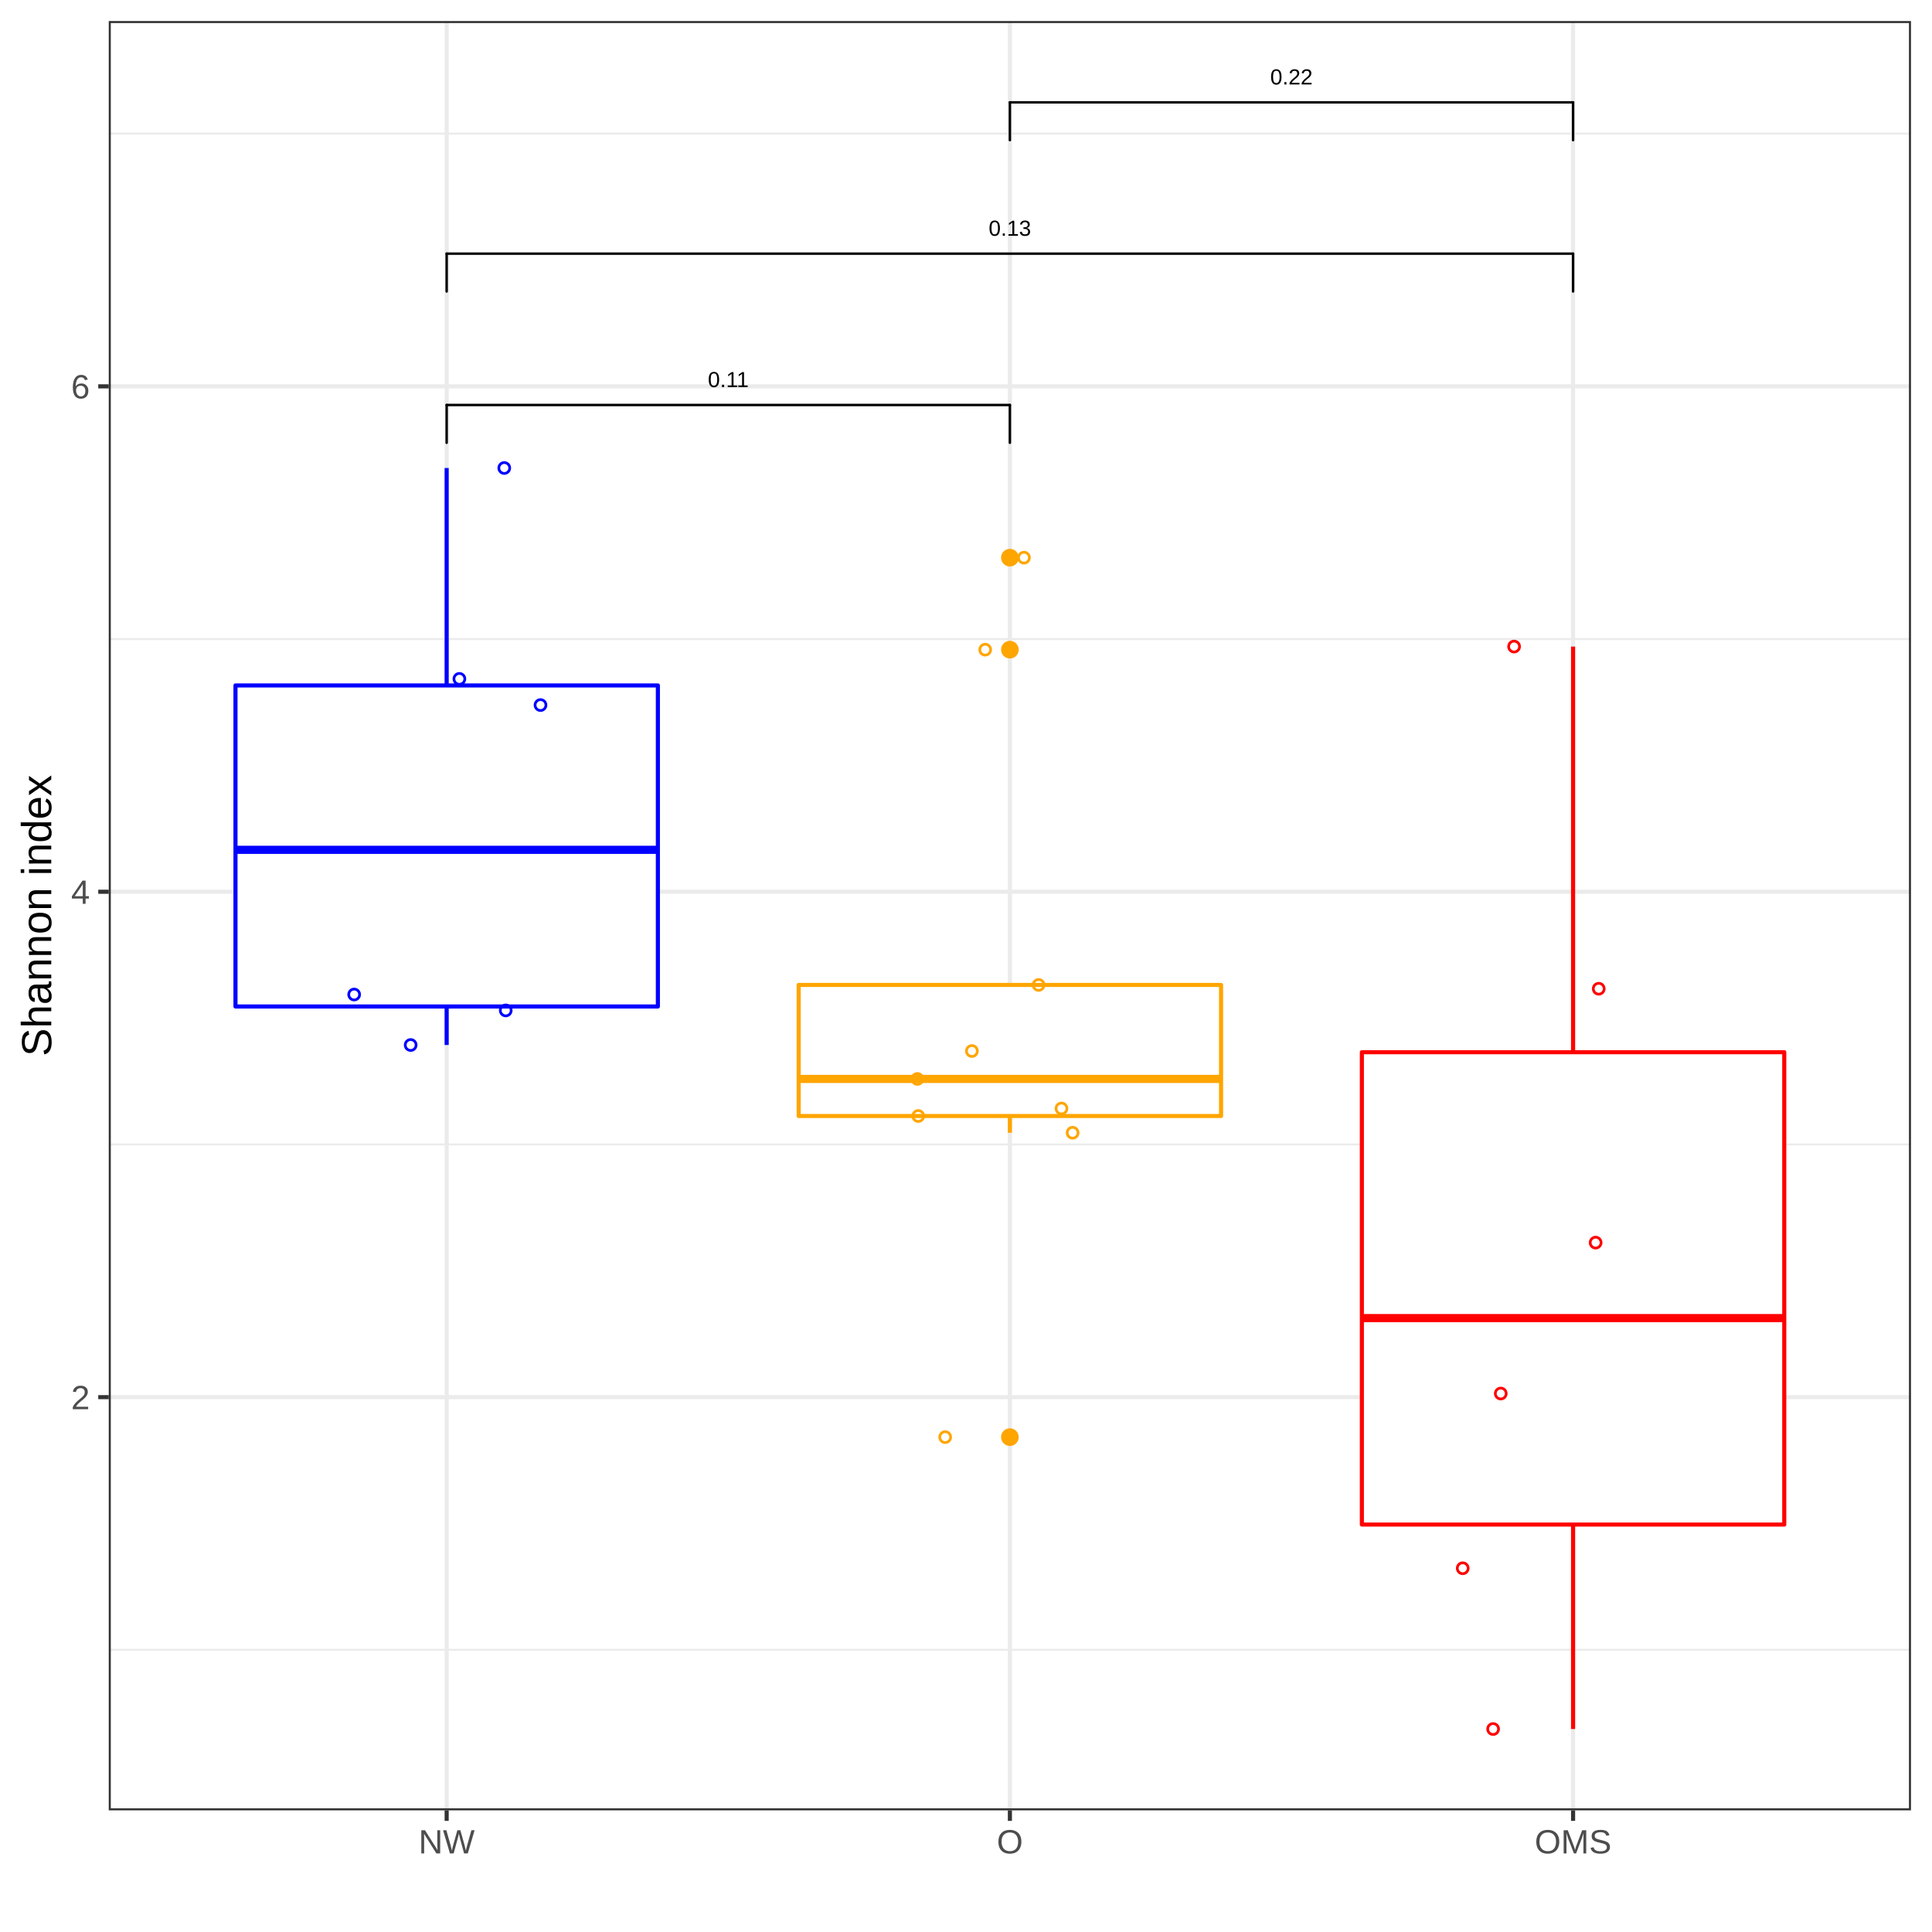
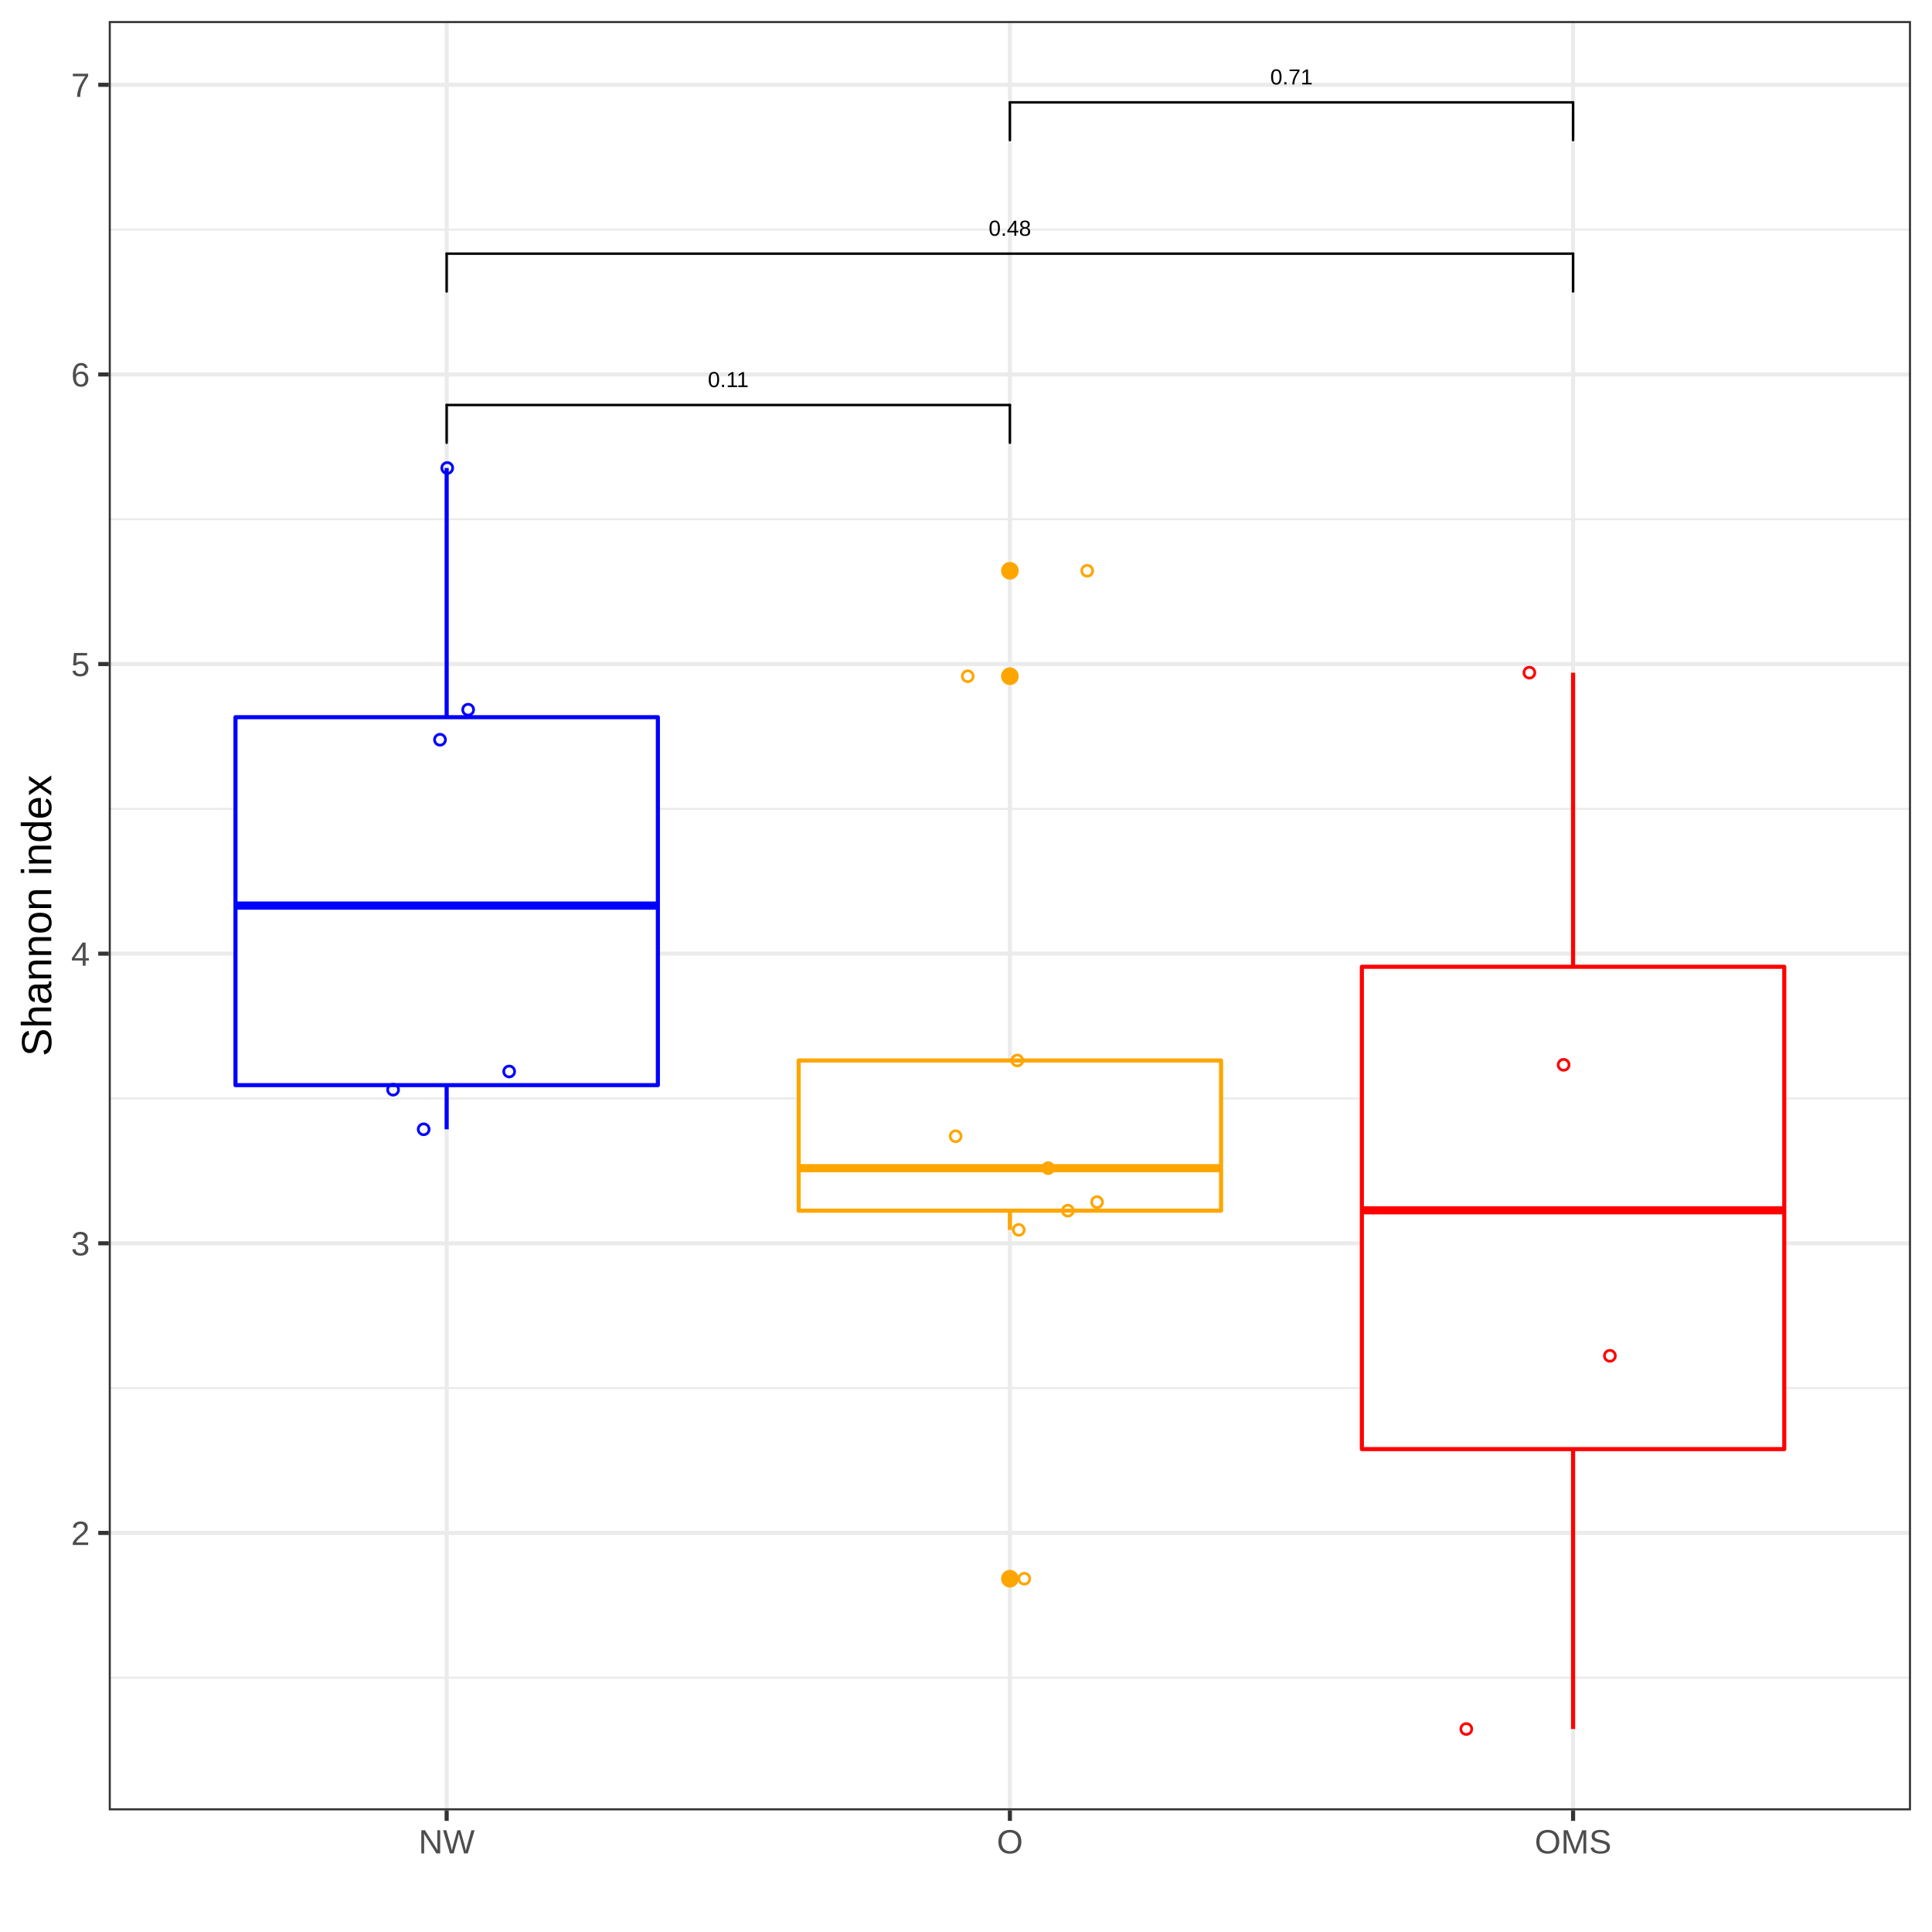
<svg xmlns="http://www.w3.org/2000/svg" class="svglite" width="504.00pt" height="504.00pt" viewBox="0 0 504.00 504.00">
  <defs>
    <style type="text/css">
    .svglite line, .svglite polyline, .svglite polygon, .svglite path, .svglite rect, .svglite circle {
      fill: none;
      stroke: #000000;
      stroke-linecap: round;
      stroke-linejoin: round;
      stroke-miterlimit: 10.00;
    }
  </style>
  </defs>
  <rect width="100%" height="100%" style="stroke: none; fill: #FFFFFF;" />
  <defs>
    <clipPath id="cpMC4wMHw1MDQuMDB8MC4wMHw1MDQuMDA=">
      <rect x="0.00" y="0.00" width="504.00" height="504.00" />
    </clipPath>
  </defs>
  <g clip-path="url(#cpMC4wMHw1MDQuMDB8MC4wMHw1MDQuMDA=)">
    <rect x="0.00" y="0.00" width="504.00" height="504.00" style="stroke-width: 1.07; stroke: #FFFFFF; fill: #FFFFFF;" />
  </g>
  <defs>
    <clipPath id="cpMjguMzd8NDk4LjUyfDUuNDh8NDcyLjI3">
      <rect x="28.37" y="5.48" width="470.15" height="466.79" />
    </clipPath>
  </defs>
  <g clip-path="url(#cpMjguMzd8NDk4LjUyfDUuNDh8NDcyLjI3)">
    <rect x="28.37" y="5.48" width="470.15" height="466.79" style="stroke-width: 1.07; stroke: none; fill: #FFFFFF;" />
-     <polyline points="28.37,430.39 498.52,430.39 " style="stroke-width: 0.53; stroke: #EBEBEB; stroke-linecap: butt;" />
-     <polyline points="28.37,298.55 498.52,298.55 " style="stroke-width: 0.53; stroke: #EBEBEB; stroke-linecap: butt;" />
-     <polyline points="28.37,166.71 498.52,166.71 " style="stroke-width: 0.53; stroke: #EBEBEB; stroke-linecap: butt;" />
-     <polyline points="28.37,34.87 498.52,34.87 " style="stroke-width: 0.53; stroke: #EBEBEB; stroke-linecap: butt;" />
-     <polyline points="28.37,364.47 498.52,364.47 " style="stroke-width: 1.07; stroke: #EBEBEB; stroke-linecap: butt;" />
-     <polyline points="28.37,232.63 498.52,232.63 " style="stroke-width: 1.07; stroke: #EBEBEB; stroke-linecap: butt;" />
-     <polyline points="28.37,100.79 498.52,100.79 " style="stroke-width: 1.07; stroke: #EBEBEB; stroke-linecap: butt;" />
+     <polyline points="28.37,437.67 498.52,437.67 " style="stroke-width: 0.53; stroke: #EBEBEB; stroke-linecap: butt;" />
+     <polyline points="28.37,362.11 498.52,362.11 " style="stroke-width: 0.53; stroke: #EBEBEB; stroke-linecap: butt;" />
+     <polyline points="28.37,286.56 498.52,286.56 " style="stroke-width: 0.53; stroke: #EBEBEB; stroke-linecap: butt;" />
+     <polyline points="28.37,211.01 498.52,211.01 " style="stroke-width: 0.53; stroke: #EBEBEB; stroke-linecap: butt;" />
+     <polyline points="28.37,135.45 498.52,135.45 " style="stroke-width: 0.53; stroke: #EBEBEB; stroke-linecap: butt;" />
+     <polyline points="28.37,59.90 498.52,59.90 " style="stroke-width: 0.53; stroke: #EBEBEB; stroke-linecap: butt;" />
+     <polyline points="28.37,399.89 498.52,399.89 " style="stroke-width: 1.07; stroke: #EBEBEB; stroke-linecap: butt;" />
+     <polyline points="28.37,324.34 498.52,324.34 " style="stroke-width: 1.07; stroke: #EBEBEB; stroke-linecap: butt;" />
+     <polyline points="28.37,248.78 498.52,248.78 " style="stroke-width: 1.07; stroke: #EBEBEB; stroke-linecap: butt;" />
+     <polyline points="28.37,173.23 498.52,173.23 " style="stroke-width: 1.07; stroke: #EBEBEB; stroke-linecap: butt;" />
+     <polyline points="28.37,97.68 498.52,97.68 " style="stroke-width: 1.07; stroke: #EBEBEB; stroke-linecap: butt;" />
+     <polyline points="28.37,22.12 498.52,22.12 " style="stroke-width: 1.07; stroke: #EBEBEB; stroke-linecap: butt;" />
    <polyline points="116.52,472.27 116.52,5.48 " style="stroke-width: 1.07; stroke: #EBEBEB; stroke-linecap: butt;" />
    <polyline points="263.45,472.27 263.45,5.48 " style="stroke-width: 1.07; stroke: #EBEBEB; stroke-linecap: butt;" />
    <polyline points="410.37,472.27 410.37,5.48 " style="stroke-width: 1.07; stroke: #EBEBEB; stroke-linecap: butt;" />
-     <line x1="116.52" y1="178.81" x2="116.52" y2="122.09" style="stroke-width: 1.07; stroke: #0000FF; stroke-linecap: butt;" />
-     <line x1="116.52" y1="262.56" x2="116.52" y2="272.61" style="stroke-width: 1.07; stroke: #0000FF; stroke-linecap: butt;" />
-     <polygon points="61.43,178.81 61.43,262.56 171.62,262.56 171.62,178.81 61.43,178.81 " style="stroke-width: 1.07; stroke: #0000FF; fill: #FFFFFF;" />
-     <line x1="61.43" y1="221.69" x2="171.62" y2="221.69" style="stroke-width: 2.13; stroke: #0000FF; stroke-linecap: butt;" />
-     <circle cx="263.45" cy="374.90" r="1.95" style="stroke-width: 0.71; stroke: #FFA500; fill: #FFA500;" />
-     <circle cx="263.45" cy="169.48" r="1.95" style="stroke-width: 0.71; stroke: #FFA500; fill: #FFA500;" />
-     <circle cx="263.45" cy="145.48" r="1.95" style="stroke-width: 0.71; stroke: #FFA500; fill: #FFA500;" />
-     <line x1="263.45" y1="256.94" x2="263.45" y2="256.94" style="stroke-width: 1.07; stroke: #FFA500; stroke-linecap: butt;" />
-     <line x1="263.45" y1="291.13" x2="263.45" y2="295.50" style="stroke-width: 1.07; stroke: #FFA500; stroke-linecap: butt;" />
-     <polygon points="208.35,256.94 208.35,291.13 318.54,291.13 318.54,256.94 208.35,256.94 " style="stroke-width: 1.07; stroke: #FFA500; fill: #FFFFFF;" />
-     <line x1="208.35" y1="281.46" x2="318.54" y2="281.46" style="stroke-width: 2.13; stroke: #FFA500; stroke-linecap: butt;" />
-     <line x1="410.37" y1="274.49" x2="410.37" y2="168.67" style="stroke-width: 1.07; stroke: #FF0000; stroke-linecap: butt;" />
-     <line x1="410.37" y1="397.71" x2="410.37" y2="451.05" style="stroke-width: 1.07; stroke: #FF0000; stroke-linecap: butt;" />
-     <polygon points="355.27,274.49 355.27,397.71 465.46,397.71 465.46,274.49 355.27,274.49 " style="stroke-width: 1.07; stroke: #FF0000; fill: #FFFFFF;" />
-     <line x1="355.27" y1="343.85" x2="465.46" y2="343.85" style="stroke-width: 2.13; stroke: #FF0000; stroke-linecap: butt;" />
-     <circle cx="131.55" cy="122.09" r="1.42" style="stroke-width: 0.71; stroke: #0000FF;" />
-     <circle cx="107.13" cy="272.61" r="1.42" style="stroke-width: 0.71; stroke: #0000FF;" />
-     <circle cx="119.84" cy="177.10" r="1.42" style="stroke-width: 0.71; stroke: #0000FF;" />
-     <circle cx="131.93" cy="263.59" r="1.42" style="stroke-width: 0.71; stroke: #0000FF;" />
-     <circle cx="92.39" cy="259.44" r="1.42" style="stroke-width: 0.71; stroke: #0000FF;" />
-     <circle cx="141.00" cy="183.93" r="1.42" style="stroke-width: 0.71; stroke: #0000FF;" />
-     <circle cx="239.32" cy="281.46" r="1.42" style="stroke-width: 0.71; stroke: #FFA500;" />
-     <circle cx="246.57" cy="374.90" r="1.42" style="stroke-width: 0.71; stroke: #FFA500;" />
-     <circle cx="257.01" cy="169.48" r="1.42" style="stroke-width: 0.71; stroke: #FFA500;" />
-     <circle cx="267.12" cy="145.48" r="1.42" style="stroke-width: 0.71; stroke: #FFA500;" />
-     <circle cx="276.91" cy="289.17" r="1.42" style="stroke-width: 0.71; stroke: #FFA500;" />
-     <circle cx="239.54" cy="291.13" r="1.42" style="stroke-width: 0.71; stroke: #FFA500;" />
-     <circle cx="270.94" cy="256.94" r="1.42" style="stroke-width: 0.71; stroke: #FFA500;" />
-     <circle cx="253.54" cy="274.18" r="1.42" style="stroke-width: 0.71; stroke: #FFA500;" />
-     <circle cx="279.81" cy="295.50" r="1.42" style="stroke-width: 0.71; stroke: #FFA500;" />
-     <circle cx="389.51" cy="451.05" r="1.42" style="stroke-width: 0.71; stroke: #FF0000;" />
-     <circle cx="416.25" cy="324.16" r="1.42" style="stroke-width: 0.71; stroke: #FF0000;" />
-     <circle cx="381.58" cy="409.11" r="1.42" style="stroke-width: 0.71; stroke: #FF0000;" />
-     <circle cx="394.98" cy="168.67" r="1.42" style="stroke-width: 0.71; stroke: #FF0000;" />
-     <circle cx="417.06" cy="257.93" r="1.42" style="stroke-width: 0.71; stroke: #FF0000;" />
-     <circle cx="391.50" cy="363.53" r="1.42" style="stroke-width: 0.71; stroke: #FF0000;" />
+     <line x1="116.52" y1="187.09" x2="116.52" y2="122.09" style="stroke-width: 1.07; stroke: #0000FF; stroke-linecap: butt;" />
+     <line x1="116.52" y1="283.08" x2="116.52" y2="294.60" style="stroke-width: 1.07; stroke: #0000FF; stroke-linecap: butt;" />
+     <polygon points="61.43,187.09 61.43,283.08 171.62,283.08 171.62,187.09 61.43,187.09 " style="stroke-width: 1.07; stroke: #0000FF; fill: #FFFFFF;" />
+     <line x1="61.43" y1="236.24" x2="171.62" y2="236.24" style="stroke-width: 2.13; stroke: #0000FF; stroke-linecap: butt;" />
+     <circle cx="263.45" cy="411.84" r="1.95" style="stroke-width: 0.71; stroke: #FFA500; fill: #FFA500;" />
+     <circle cx="263.45" cy="176.41" r="1.95" style="stroke-width: 0.71; stroke: #FFA500; fill: #FFA500;" />
+     <circle cx="263.45" cy="148.90" r="1.95" style="stroke-width: 0.71; stroke: #FFA500; fill: #FFA500;" />
+     <line x1="263.45" y1="276.65" x2="263.45" y2="276.65" style="stroke-width: 1.07; stroke: #FFA500; stroke-linecap: butt;" />
+     <line x1="263.45" y1="315.83" x2="263.45" y2="320.84" style="stroke-width: 1.07; stroke: #FFA500; stroke-linecap: butt;" />
+     <polygon points="208.35,276.65 208.35,315.83 318.54,315.83 318.54,276.65 208.35,276.65 " style="stroke-width: 1.07; stroke: #FFA500; fill: #FFFFFF;" />
+     <line x1="208.35" y1="304.74" x2="318.54" y2="304.74" style="stroke-width: 2.13; stroke: #FFA500; stroke-linecap: butt;" />
+     <line x1="410.37" y1="252.20" x2="410.37" y2="175.48" style="stroke-width: 1.07; stroke: #FF0000; stroke-linecap: butt;" />
+     <line x1="410.37" y1="378.03" x2="410.37" y2="451.05" style="stroke-width: 1.07; stroke: #FF0000; stroke-linecap: butt;" />
+     <polygon points="355.27,252.20 355.27,378.03 465.46,378.03 465.46,252.20 355.27,252.20 " style="stroke-width: 1.07; stroke: #FF0000; fill: #FFFFFF;" />
+     <line x1="355.27" y1="315.73" x2="465.46" y2="315.73" style="stroke-width: 2.13; stroke: #FF0000; stroke-linecap: butt;" />
+     <circle cx="116.67" cy="122.09" r="1.42" style="stroke-width: 0.71; stroke: #0000FF;" />
+     <circle cx="110.52" cy="294.60" r="1.42" style="stroke-width: 0.71; stroke: #0000FF;" />
+     <circle cx="122.13" cy="185.14" r="1.42" style="stroke-width: 0.71; stroke: #0000FF;" />
+     <circle cx="102.55" cy="284.27" r="1.42" style="stroke-width: 0.71; stroke: #0000FF;" />
+     <circle cx="132.83" cy="279.52" r="1.42" style="stroke-width: 0.71; stroke: #0000FF;" />
+     <circle cx="114.78" cy="192.97" r="1.42" style="stroke-width: 0.71; stroke: #0000FF;" />
+     <circle cx="273.45" cy="304.74" r="1.42" style="stroke-width: 0.71; stroke: #FFA500;" />
+     <circle cx="267.21" cy="411.84" r="1.42" style="stroke-width: 0.71; stroke: #FFA500;" />
+     <circle cx="252.45" cy="176.41" r="1.42" style="stroke-width: 0.71; stroke: #FFA500;" />
+     <circle cx="283.62" cy="148.90" r="1.42" style="stroke-width: 0.71; stroke: #FFA500;" />
+     <circle cx="286.19" cy="313.59" r="1.42" style="stroke-width: 0.71; stroke: #FFA500;" />
+     <circle cx="278.58" cy="315.83" r="1.42" style="stroke-width: 0.71; stroke: #FFA500;" />
+     <circle cx="265.38" cy="276.65" r="1.42" style="stroke-width: 0.71; stroke: #FFA500;" />
+     <circle cx="249.29" cy="296.41" r="1.42" style="stroke-width: 0.71; stroke: #FFA500;" />
+     <circle cx="265.76" cy="320.84" r="1.42" style="stroke-width: 0.71; stroke: #FFA500;" />
+     <circle cx="419.97" cy="353.69" r="1.42" style="stroke-width: 0.71; stroke: #FF0000;" />
+     <circle cx="382.51" cy="451.05" r="1.42" style="stroke-width: 0.71; stroke: #FF0000;" />
+     <circle cx="398.97" cy="175.48" r="1.42" style="stroke-width: 0.71; stroke: #FF0000;" />
+     <circle cx="407.90" cy="277.78" r="1.42" style="stroke-width: 0.71; stroke: #FF0000;" />
    <text x="189.99" y="100.98" text-anchor="middle" style="font-size: 5.69px; font-family: Arial;" textLength="11.06px" lengthAdjust="spacingAndGlyphs">0.11</text>
    <line x1="116.52" y1="115.51" x2="116.52" y2="105.65" style="stroke-width: 0.64;" />
    <line x1="116.52" y1="105.65" x2="263.45" y2="105.65" style="stroke-width: 0.64;" />
    <line x1="263.45" y1="105.65" x2="263.45" y2="115.51" style="stroke-width: 0.64;" />
-     <text x="263.45" y="61.50" text-anchor="middle" style="font-size: 5.69px; font-family: Arial;" textLength="11.06px" lengthAdjust="spacingAndGlyphs">0.13</text>
+     <text x="263.45" y="61.50" text-anchor="middle" style="font-size: 5.69px; font-family: Arial;" textLength="11.06px" lengthAdjust="spacingAndGlyphs">0.48</text>
    <line x1="116.52" y1="76.04" x2="116.52" y2="66.17" style="stroke-width: 0.64;" />
    <line x1="116.52" y1="66.17" x2="410.37" y2="66.17" style="stroke-width: 0.64;" />
    <line x1="410.37" y1="66.17" x2="410.37" y2="76.04" style="stroke-width: 0.64;" />
-     <text x="336.91" y="22.03" text-anchor="middle" style="font-size: 5.69px; font-family: Arial;" textLength="11.06px" lengthAdjust="spacingAndGlyphs">0.22</text>
+     <text x="336.91" y="22.03" text-anchor="middle" style="font-size: 5.69px; font-family: Arial;" textLength="11.06px" lengthAdjust="spacingAndGlyphs">0.71</text>
    <line x1="263.45" y1="36.57" x2="263.45" y2="26.70" style="stroke-width: 0.64;" />
    <line x1="263.45" y1="26.70" x2="410.37" y2="26.70" style="stroke-width: 0.64;" />
    <line x1="410.37" y1="26.70" x2="410.37" y2="36.57" style="stroke-width: 0.64;" />
    <rect x="28.37" y="5.48" width="470.15" height="466.79" style="stroke-width: 1.07; stroke: #333333;" />
  </g>
  <g clip-path="url(#cpMC4wMHw1MDQuMDB8MC4wMHw1MDQuMDA=)">
-     <text x="23.44" y="367.63" text-anchor="end" style="font-size: 8.80px; fill: #4D4D4D; font-family: Arial;" textLength="4.90px" lengthAdjust="spacingAndGlyphs">2</text>
-     <text x="23.44" y="235.78" text-anchor="end" style="font-size: 8.80px; fill: #4D4D4D; font-family: Arial;" textLength="4.90px" lengthAdjust="spacingAndGlyphs">4</text>
-     <text x="23.44" y="103.94" text-anchor="end" style="font-size: 8.80px; fill: #4D4D4D; font-family: Arial;" textLength="4.90px" lengthAdjust="spacingAndGlyphs">6</text>
-     <polyline points="25.63,364.47 28.37,364.47 " style="stroke-width: 1.07; stroke: #333333; stroke-linecap: butt;" />
-     <polyline points="25.63,232.63 28.37,232.63 " style="stroke-width: 1.07; stroke: #333333; stroke-linecap: butt;" />
-     <polyline points="25.63,100.79 28.37,100.79 " style="stroke-width: 1.07; stroke: #333333; stroke-linecap: butt;" />
+     <text x="23.44" y="403.04" text-anchor="end" style="font-size: 8.80px; fill: #4D4D4D; font-family: Arial;" textLength="4.90px" lengthAdjust="spacingAndGlyphs">2</text>
+     <text x="23.44" y="327.49" text-anchor="end" style="font-size: 8.80px; fill: #4D4D4D; font-family: Arial;" textLength="4.90px" lengthAdjust="spacingAndGlyphs">3</text>
+     <text x="23.44" y="251.94" text-anchor="end" style="font-size: 8.80px; fill: #4D4D4D; font-family: Arial;" textLength="4.90px" lengthAdjust="spacingAndGlyphs">4</text>
+     <text x="23.44" y="176.38" text-anchor="end" style="font-size: 8.80px; fill: #4D4D4D; font-family: Arial;" textLength="4.90px" lengthAdjust="spacingAndGlyphs">5</text>
+     <text x="23.44" y="100.83" text-anchor="end" style="font-size: 8.80px; fill: #4D4D4D; font-family: Arial;" textLength="4.90px" lengthAdjust="spacingAndGlyphs">6</text>
+     <text x="23.44" y="25.28" text-anchor="end" style="font-size: 8.80px; fill: #4D4D4D; font-family: Arial;" textLength="4.90px" lengthAdjust="spacingAndGlyphs">7</text>
+     <polyline points="25.63,399.89 28.37,399.89 " style="stroke-width: 1.07; stroke: #333333; stroke-linecap: butt;" />
+     <polyline points="25.63,324.34 28.37,324.34 " style="stroke-width: 1.07; stroke: #333333; stroke-linecap: butt;" />
+     <polyline points="25.63,248.78 28.37,248.78 " style="stroke-width: 1.07; stroke: #333333; stroke-linecap: butt;" />
+     <polyline points="25.63,173.23 28.37,173.23 " style="stroke-width: 1.07; stroke: #333333; stroke-linecap: butt;" />
+     <polyline points="25.63,97.68 28.37,97.68 " style="stroke-width: 1.07; stroke: #333333; stroke-linecap: butt;" />
+     <polyline points="25.63,22.12 28.37,22.12 " style="stroke-width: 1.07; stroke: #333333; stroke-linecap: butt;" />
    <polyline points="116.52,475.01 116.52,472.27 " style="stroke-width: 1.07; stroke: #333333; stroke-linecap: butt;" />
    <polyline points="263.45,475.01 263.45,472.27 " style="stroke-width: 1.07; stroke: #333333; stroke-linecap: butt;" />
    <polyline points="410.37,475.01 410.37,472.27 " style="stroke-width: 1.07; stroke: #333333; stroke-linecap: butt;" />
    <text x="116.52" y="483.50" text-anchor="middle" style="font-size: 8.80px; fill: #4D4D4D; font-family: Arial;" textLength="14.65px" lengthAdjust="spacingAndGlyphs">NW</text>
    <text x="263.45" y="483.50" text-anchor="middle" style="font-size: 8.80px; fill: #4D4D4D; font-family: Arial;" textLength="6.84px" lengthAdjust="spacingAndGlyphs">O</text>
    <text x="410.37" y="483.50" text-anchor="middle" style="font-size: 8.80px; fill: #4D4D4D; font-family: Arial;" textLength="20.04px" lengthAdjust="spacingAndGlyphs">OMS</text>
    <text transform="translate(13.37,238.87) rotate(-90)" text-anchor="middle" style="font-size: 11.00px; font-family: Arial;" textLength="73.41px" lengthAdjust="spacingAndGlyphs">Shannon index</text>
  </g>
</svg>
